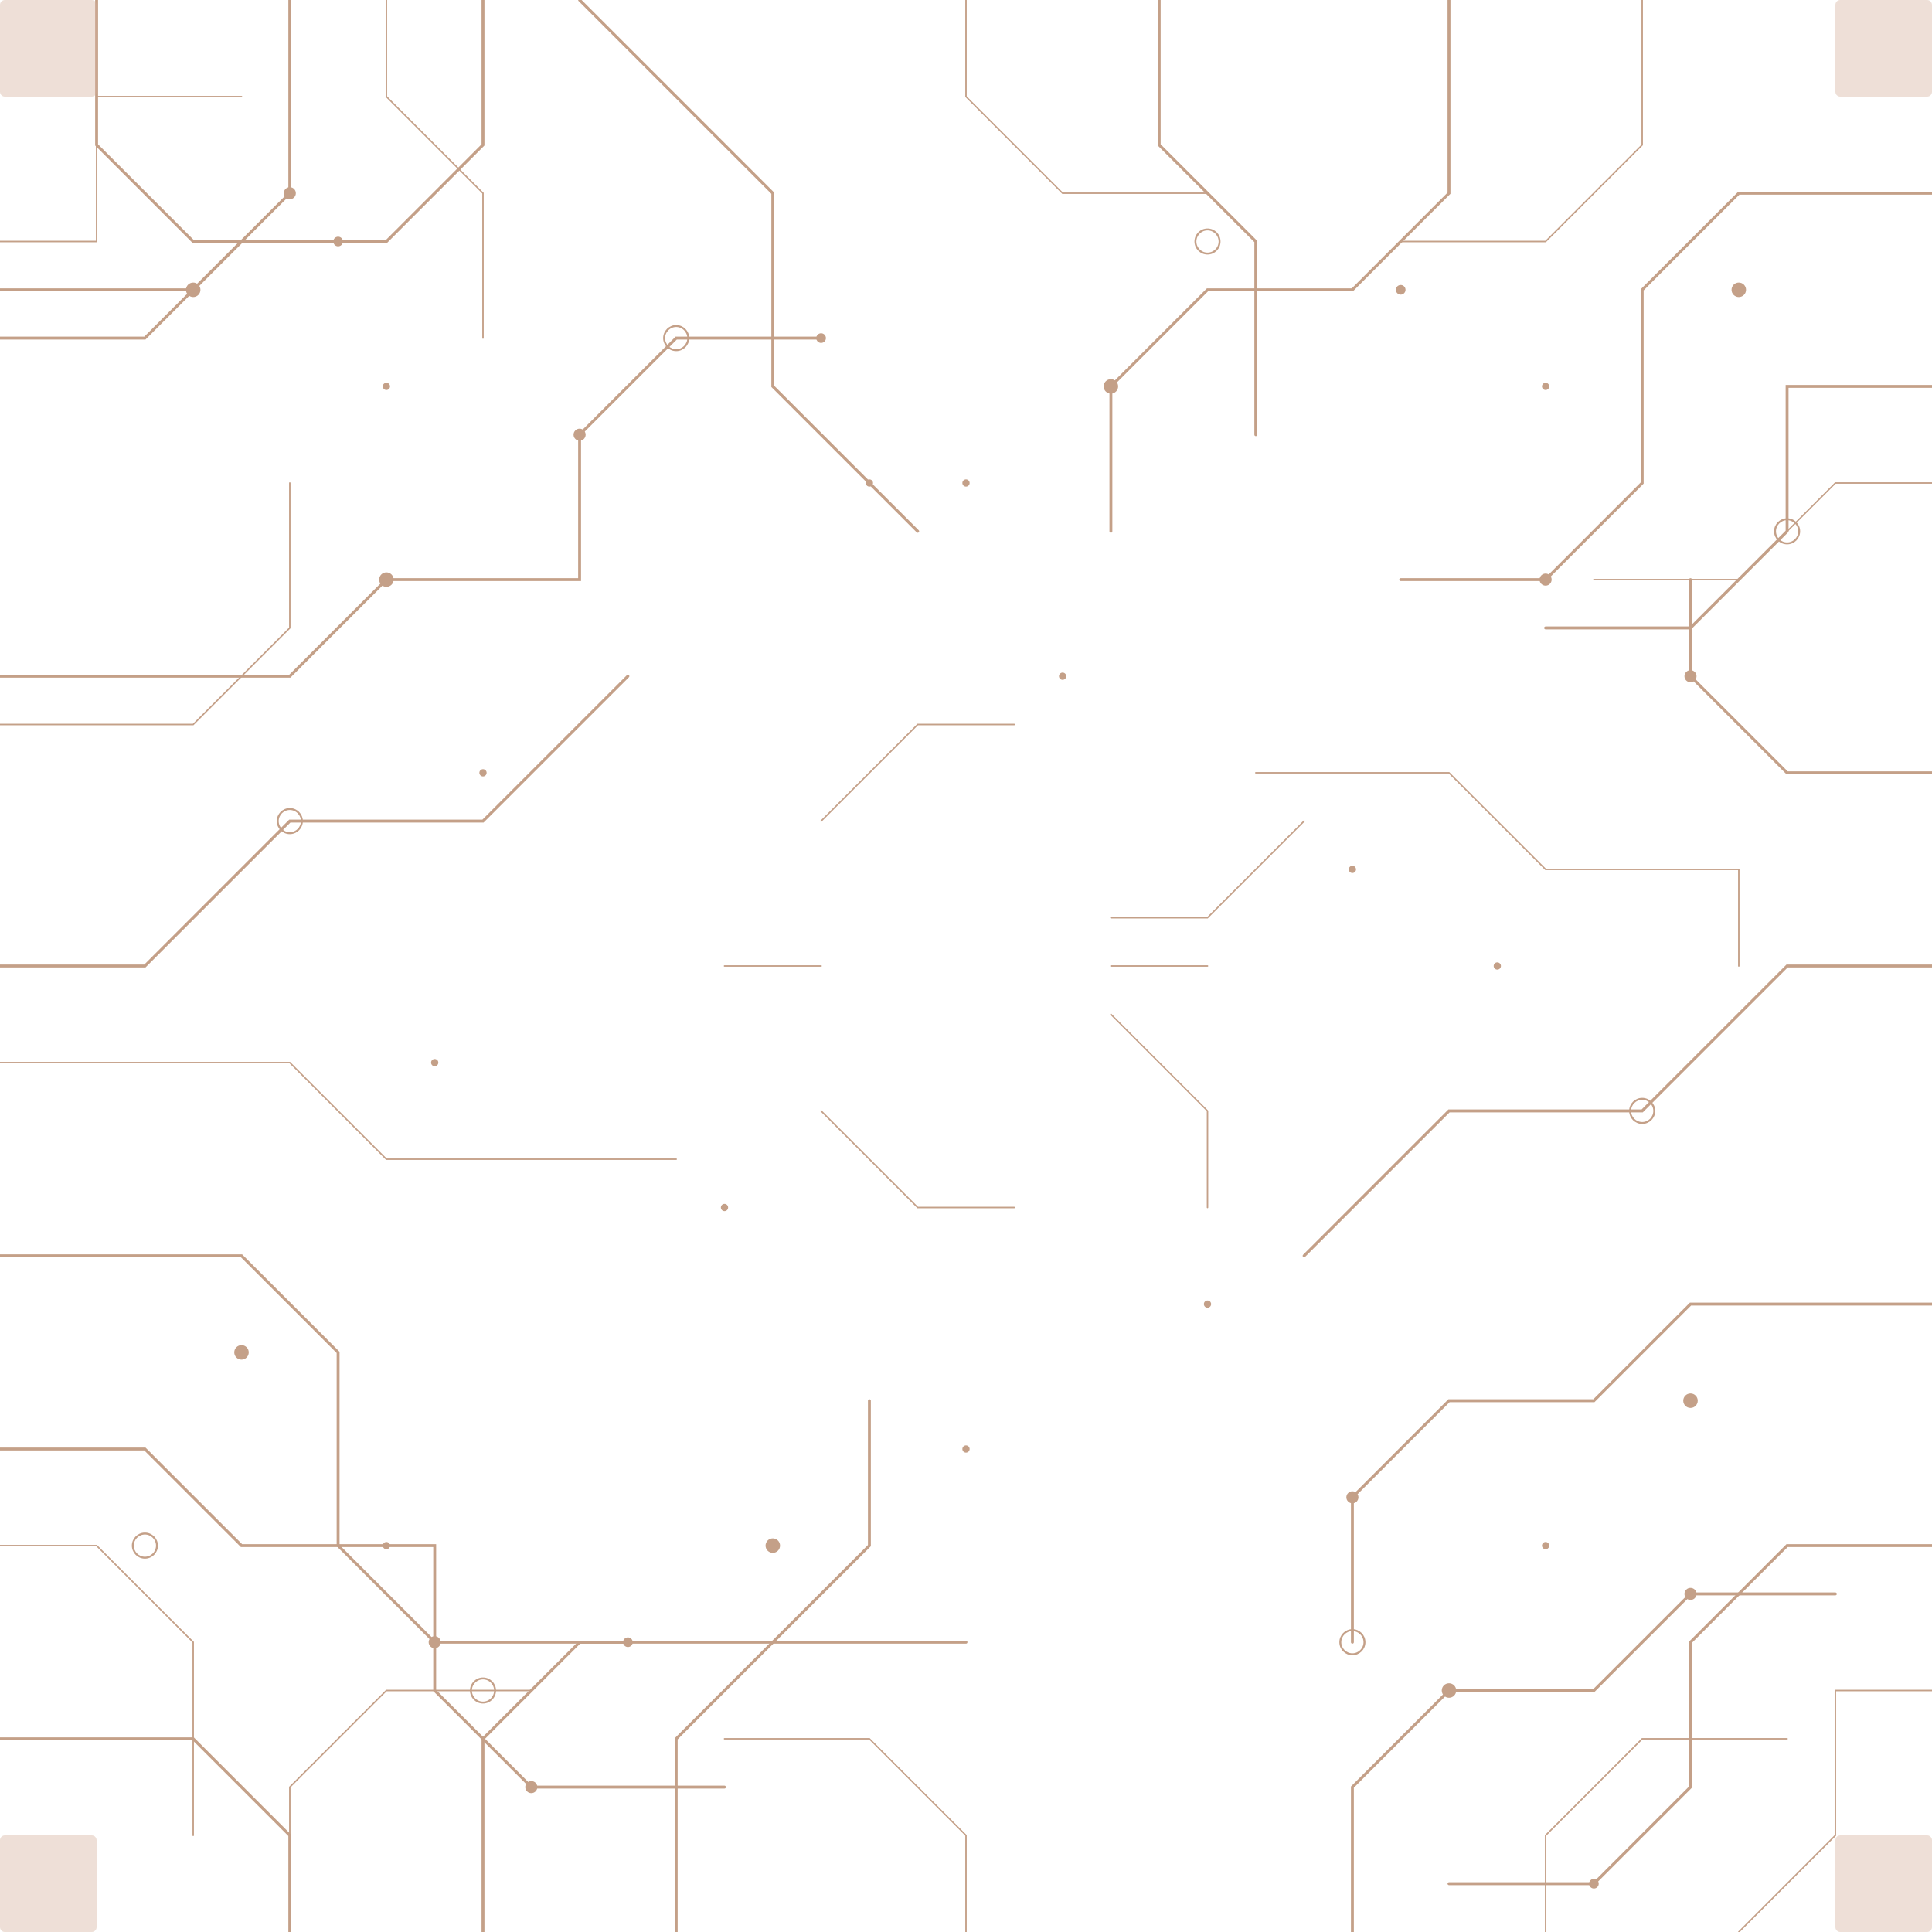
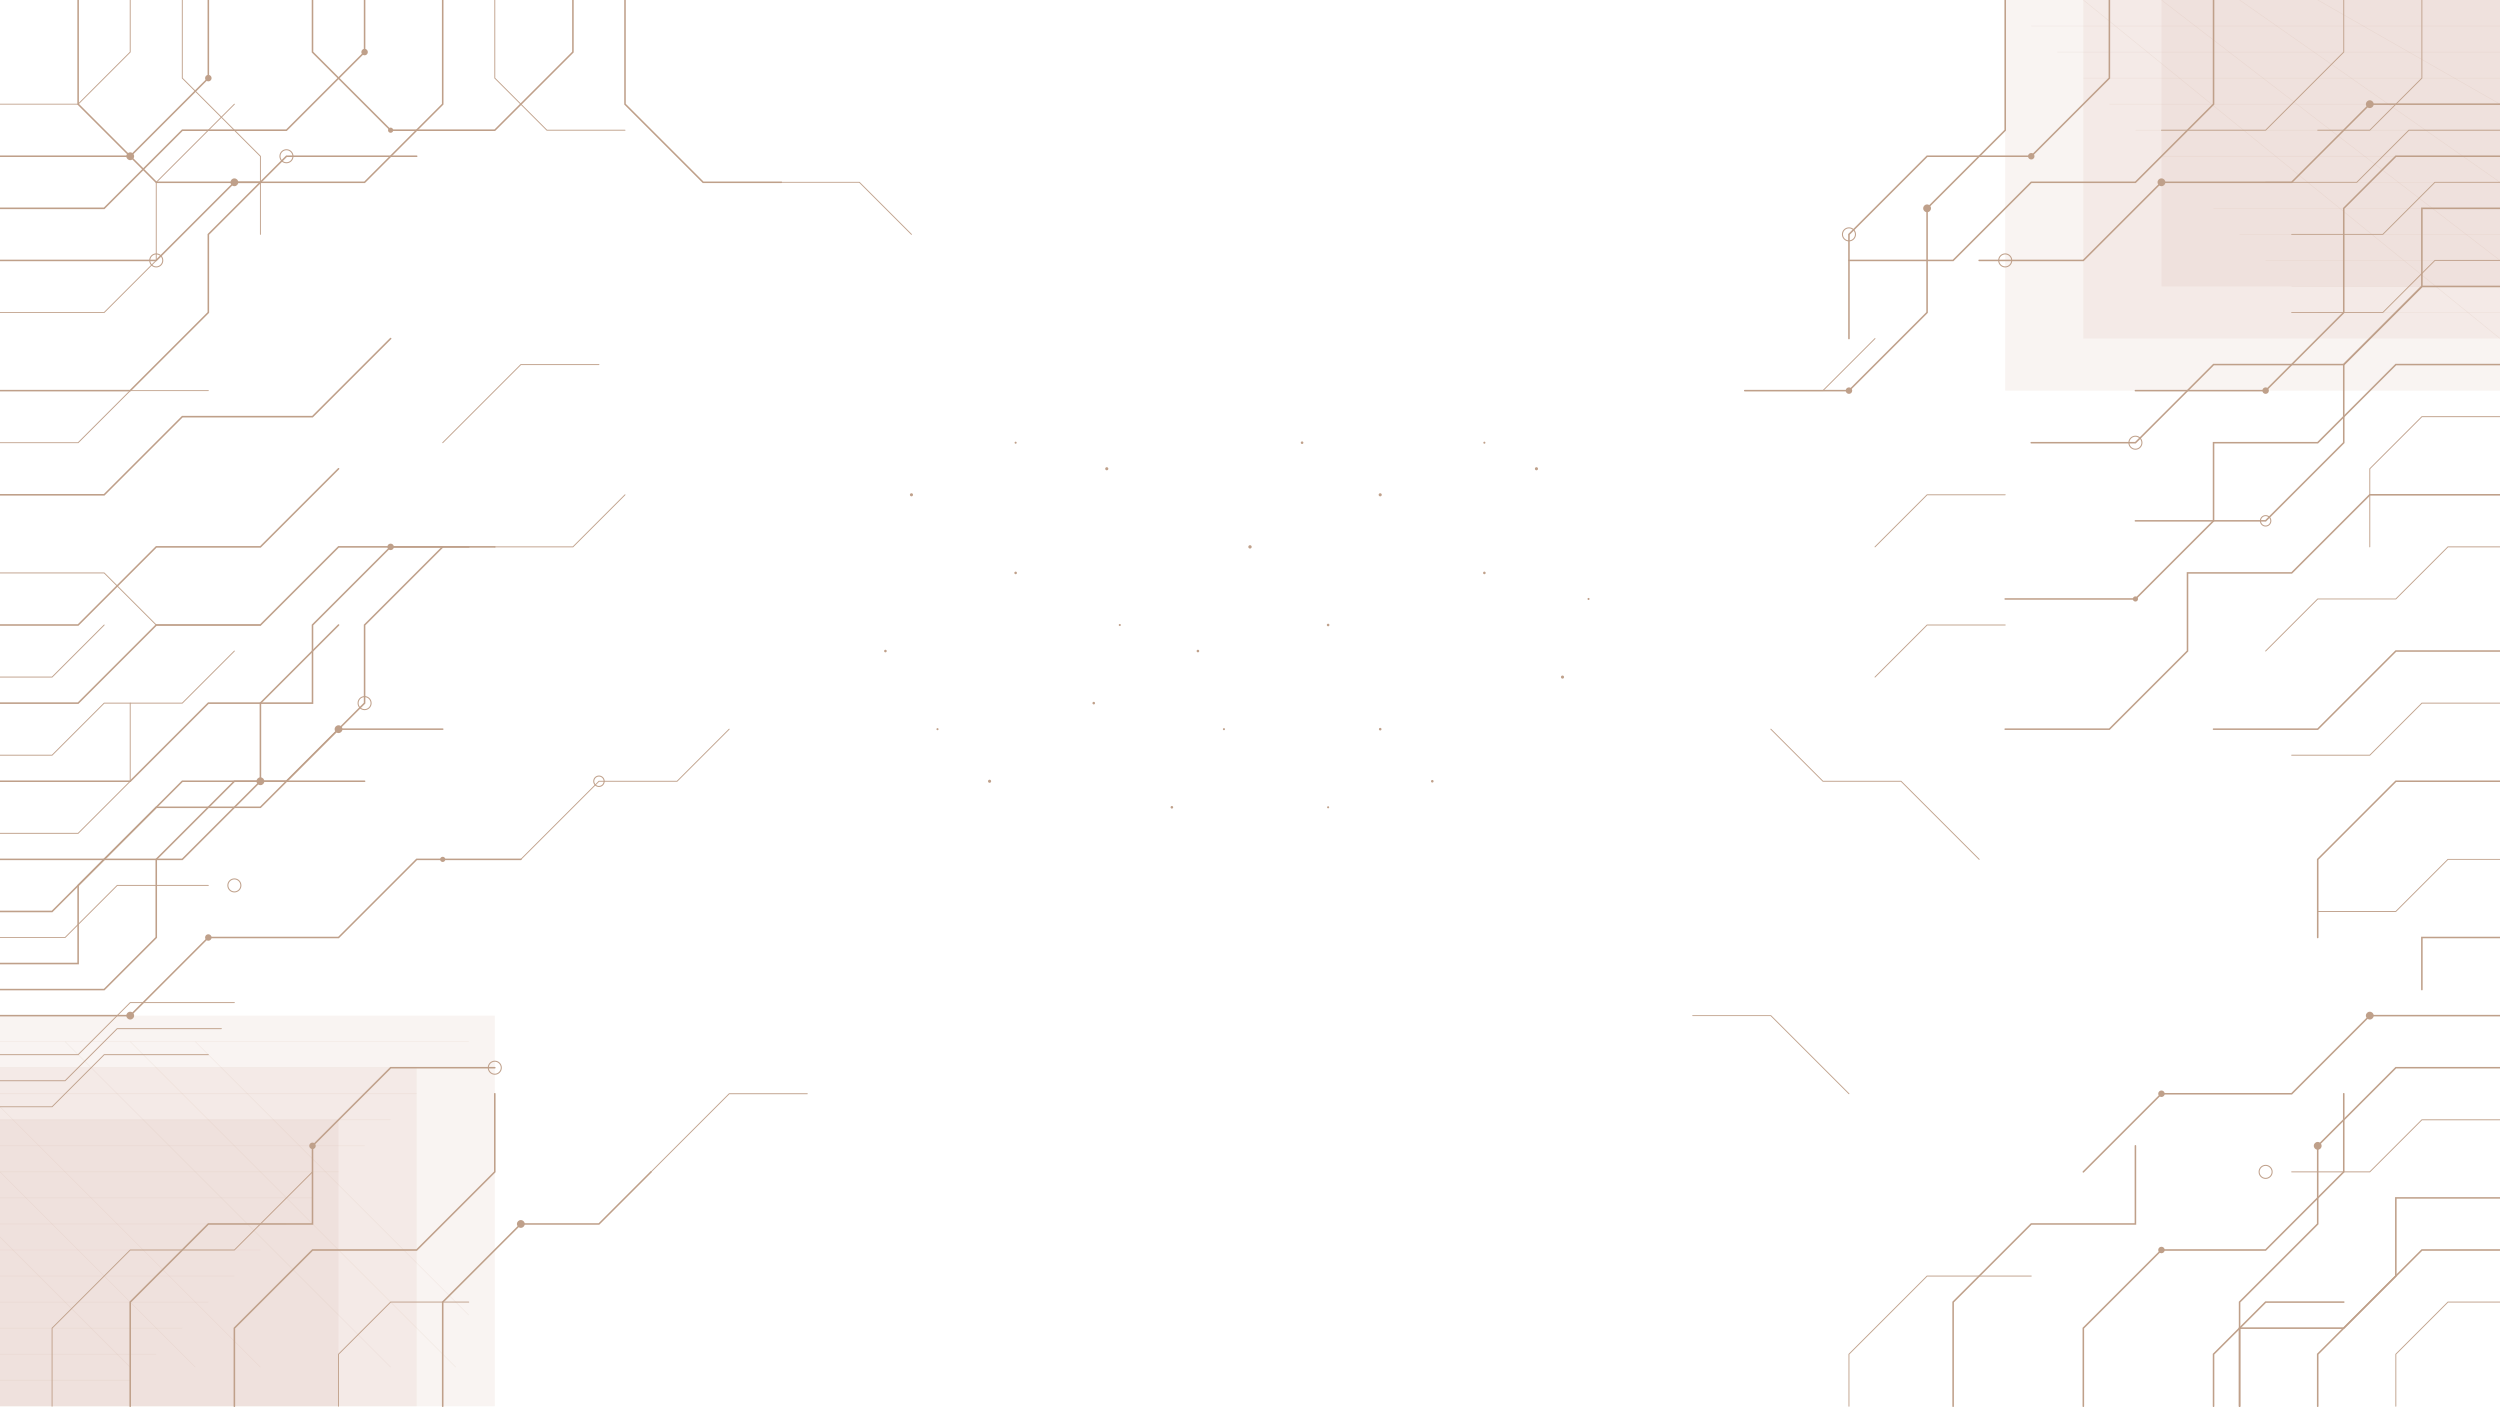
- <svg xmlns="http://www.w3.org/2000/svg" width="800" height="800" viewBox="0 0 800 800" fill="none">
+ <svg xmlns="http://www.w3.org/2000/svg" viewBox="0 0 1920 1080" fill="none">
  <defs>
    <style>
-       .trace { stroke: #C4A088; stroke-width: 1.2; stroke-linecap: round; fill: none; }
-       .trace-thin { stroke: #C4A088; stroke-width: 0.6; stroke-linecap: round; fill: none; }
-       .node { fill: #C4A088; }
-       .node-ring { stroke: #C4A088; stroke-width: 0.8; fill: none; }
-       .pad { fill: #D4B09A; opacity: 0.4; }
+       .t { stroke: #BFA08A; stroke-width: 1.2; stroke-linecap: round; fill: none; }
+       .tt { stroke: #BFA08A; stroke-width: 0.7; stroke-linecap: round; fill: none; }
+       .n { fill: #BFA08A; }
+       .nr { stroke: #BFA08A; stroke-width: 0.8; fill: none; }
+       .cp { fill: #C8A48E; opacity: 0.12; }
+       .hatch { stroke: #C8A48E; stroke-width: 0.4; opacity: 0.18; }
    </style>
  </defs>
-   <path class="trace" d="M0 120 H80 L120 80 V0" />
-   <path class="trace" d="M0 140 H60 L100 100 H160 L200 60 V0" />
-   <path class="trace-thin" d="M0 100 H40 V40 H100" />
-   <path class="trace" d="M0 280 H120 L160 240 H240 V180 L280 140 H340" />
-   <path class="trace-thin" d="M0 300 H80 L120 260 V200" />
-   <path class="trace" d="M40 0 V60 L80 100 H140" />
-   <path class="trace-thin" d="M160 0 V40 L200 80 V140" />
-   <path class="trace" d="M800 80 H720 L680 120 V200 L640 240 H580" />
-   <path class="trace" d="M800 160 H740 V220 L700 260 H640" />
-   <path class="trace-thin" d="M800 200 H760 L720 240 H660" />
-   <path class="trace" d="M600 0 V80 L560 120 H500 L460 160 V220" />
-   <path class="trace-thin" d="M680 0 V60 L640 100 H580" />
-   <path class="trace" d="M800 320 H740 L700 280 V240" />
-   <path class="trace" d="M0 520 H100 L140 560 V640 L180 680 H260" />
-   <path class="trace" d="M0 600 H60 L100 640 H180 V700 L220 740 H300" />
-   <path class="trace-thin" d="M0 640 H40 L80 680 V760" />
-   <path class="trace" d="M0 720 H80 L120 760 V800" />
-   <path class="trace-thin" d="M120 800 V740 L160 700 H220" />
-   <path class="trace" d="M200 800 V720 L240 680 H320 L360 640 V580" />
-   <path class="trace" d="M800 540 H700 L660 580 H600 L560 620 V680" />
-   <path class="trace" d="M800 640 H740 L700 680 V740 L660 780 H600" />
-   <path class="trace-thin" d="M800 700 H760 V760 L720 800" />
-   <path class="trace" d="M560 800 V740 L600 700 H660 L700 660 H760" />
-   <path class="trace-thin" d="M640 800 V760 L680 720 H740" />
-   <path class="trace-thin" d="M340 340 L380 300 H420" />
-   <path class="trace-thin" d="M460 380 H500 L540 340" />
-   <path class="trace-thin" d="M340 460 L380 500 H420" />
-   <path class="trace-thin" d="M460 420 L500 460 V500" />
-   <path class="trace-thin" d="M300 400 H340" />
-   <path class="trace-thin" d="M460 400 H500" />
-   <path class="trace" d="M240 0 L320 80 V160 L380 220" />
-   <path class="trace" d="M0 400 H60 L120 340 H200 L260 280" />
-   <path class="trace" d="M800 400 H740 L680 460 H600 L540 520" />
-   <path class="trace-thin" d="M400 0 V40 L440 80 H500" />
-   <path class="trace-thin" d="M400 800 V760 L360 720 H300" />
-   <path class="trace-thin" d="M0 440 H120 L160 480 H280" />
-   <path class="trace-thin" d="M520 320 H600 L640 360 H720 V400" />
-   <path class="trace" d="M280 800 V720 L320 680 H400" />
-   <path class="trace" d="M480 0 V60 L520 100 V180" />
-   <circle class="node" cx="80" cy="120" r="3" />
-   <circle class="node" cx="120" cy="80" r="2.5" />
-   <circle class="node" cx="160" cy="240" r="3" />
-   <circle class="node" cx="240" cy="180" r="2.5" />
-   <circle class="node" cx="340" cy="140" r="2" />
-   <circle class="node" cx="140" cy="100" r="2" />
-   <circle class="node" cx="720" cy="120" r="3" />
-   <circle class="node" cx="640" cy="240" r="2.5" />
-   <circle class="node" cx="580" cy="120" r="2" />
-   <circle class="node" cx="460" cy="160" r="3" />
-   <circle class="node" cx="700" cy="280" r="2.5" />
-   <circle class="node" cx="100" cy="560" r="3" />
-   <circle class="node" cx="180" cy="680" r="2.5" />
-   <circle class="node" cx="260" cy="680" r="2" />
-   <circle class="node" cx="320" cy="640" r="3" />
-   <circle class="node" cx="220" cy="740" r="2.5" />
-   <circle class="node" cx="700" cy="580" r="3" />
-   <circle class="node" cx="560" cy="620" r="2.5" />
-   <circle class="node" cx="660" cy="780" r="2" />
-   <circle class="node" cx="600" cy="700" r="3" />
-   <circle class="node" cx="700" cy="660" r="2.5" />
-   <circle class="node-ring" cx="280" cy="140" r="5" />
-   <circle class="node-ring" cx="500" cy="100" r="5" />
-   <circle class="node-ring" cx="120" cy="340" r="5" />
-   <circle class="node-ring" cx="680" cy="460" r="5" />
-   <circle class="node-ring" cx="200" cy="700" r="5" />
-   <circle class="node-ring" cx="560" cy="680" r="5" />
-   <circle class="node-ring" cx="740" cy="220" r="5" />
-   <circle class="node-ring" cx="60" cy="640" r="5" />
-   <rect class="pad" x="0" y="0" width="40" height="40" rx="2" />
-   <rect class="pad" x="760" y="0" width="40" height="40" rx="2" />
-   <rect class="pad" x="0" y="760" width="40" height="40" rx="2" />
-   <rect class="pad" x="760" y="760" width="40" height="40" rx="2" />
-   <circle class="node" cx="200" cy="320" r="1.5" />
-   <circle class="node" cx="360" cy="200" r="1.5" />
-   <circle class="node" cx="440" cy="280" r="1.5" />
-   <circle class="node" cx="560" cy="360" r="1.5" />
-   <circle class="node" cx="300" cy="500" r="1.5" />
-   <circle class="node" cx="500" cy="540" r="1.5" />
-   <circle class="node" cx="180" cy="440" r="1.5" />
-   <circle class="node" cx="620" cy="400" r="1.5" />
-   <circle class="node" cx="400" cy="600" r="1.5" />
-   <circle class="node" cx="400" cy="200" r="1.5" />
-   <circle class="node" cx="160" cy="160" r="1.5" />
-   <circle class="node" cx="640" cy="160" r="1.5" />
-   <circle class="node" cx="160" cy="640" r="1.5" />
-   <circle class="node" cx="640" cy="640" r="1.5" />
+   <rect class="cp" x="0" y="780" width="380" height="300" rx="0" />
+   <rect class="cp" x="0" y="820" width="320" height="260" rx="0" />
+   <rect class="cp" x="0" y="860" width="260" height="220" rx="0" />
+   <line class="hatch" x1="0" y1="800" x2="360" y2="800" />
+   <line class="hatch" x1="0" y1="820" x2="340" y2="820" />
+   <line class="hatch" x1="0" y1="840" x2="320" y2="840" />
+   <line class="hatch" x1="0" y1="860" x2="300" y2="860" />
+   <line class="hatch" x1="0" y1="880" x2="280" y2="880" />
+   <line class="hatch" x1="0" y1="900" x2="260" y2="900" />
+   <line class="hatch" x1="0" y1="920" x2="240" y2="920" />
+   <line class="hatch" x1="0" y1="940" x2="220" y2="940" />
+   <line class="hatch" x1="0" y1="960" x2="200" y2="960" />
+   <line class="hatch" x1="0" y1="980" x2="180" y2="980" />
+   <line class="hatch" x1="0" y1="1000" x2="160" y2="1000" />
+   <line class="hatch" x1="0" y1="1020" x2="140" y2="1020" />
+   <line class="hatch" x1="0" y1="1040" x2="120" y2="1040" />
+   <line class="hatch" x1="0" y1="1060" x2="100" y2="1060" />
+   <line class="hatch" x1="0" y1="850" x2="200" y2="1050" />
+   <line class="hatch" x1="0" y1="900" x2="150" y2="1050" />
+   <line class="hatch" x1="0" y1="950" x2="100" y2="1050" />
+   <line class="hatch" x1="50" y1="800" x2="300" y2="1050" />
+   <line class="hatch" x1="100" y1="800" x2="350" y2="1050" />
+   <line class="hatch" x1="150" y1="800" x2="360" y2="1010" />
+   <path class="t" d="M0 780 H100 L160 720 H260 L320 660 H400" />
+   <path class="t" d="M0 760 H80 L120 720 V660 L180 600 H280" />
+   <path class="t" d="M0 740 H60 V680 L120 620 H200 L260 560 H340" />
+   <path class="t" d="M0 700 H40 L80 660 H140 L200 600 V540 L260 480" />
+   <path class="tt" d="M0 720 H50 L90 680 H160" />
+   <path class="t" d="M0 660 H80 L140 600 H220 L280 540 V480 L340 420" />
+   <path class="tt" d="M0 640 H60 L100 600 V540" />
+   <path class="t" d="M0 600 H100 L160 540 H240 V480 L300 420 H380" />
+   <path class="tt" d="M0 580 H40 L80 540 H140 L180 500" />
+   <path class="t" d="M0 540 H60 L120 480 H200 L260 420 H360" />
+   <path class="tt" d="M40 1080 V1020 L100 960 H180 L240 900" />
+   <path class="t" d="M100 1080 V1000 L160 940 H240 V880 L300 820 H380" />
+   <path class="t" d="M180 1080 V1020 L240 960 H320 L380 900 V840" />
+   <path class="tt" d="M260 1080 V1040 L300 1000 H360" />
+   <path class="t" d="M340 1080 V1000 L400 940 H460 L500 900" />
+   <path class="tt" d="M0 810 H60 L100 770 H180" />
+   <path class="tt" d="M0 830 H50 L90 790 H170" />
+   <path class="tt" d="M0 850 H40 L80 810 H160" />
+   <rect class="cp" x="1540" y="0" width="380" height="300" rx="0" />
+   <rect class="cp" x="1600" y="0" width="320" height="260" rx="0" />
+   <rect class="cp" x="1660" y="0" width="260" height="220" rx="0" />
+   <line class="hatch" x1="1560" y1="20" x2="1920" y2="20" />
+   <line class="hatch" x1="1580" y1="40" x2="1920" y2="40" />
+   <line class="hatch" x1="1600" y1="60" x2="1920" y2="60" />
+   <line class="hatch" x1="1620" y1="80" x2="1920" y2="80" />
+   <line class="hatch" x1="1640" y1="100" x2="1920" y2="100" />
+   <line class="hatch" x1="1660" y1="120" x2="1920" y2="120" />
+   <line class="hatch" x1="1680" y1="140" x2="1920" y2="140" />
+   <line class="hatch" x1="1700" y1="160" x2="1920" y2="160" />
+   <line class="hatch" x1="1720" y1="180" x2="1920" y2="180" />
+   <line class="hatch" x1="1740" y1="200" x2="1920" y2="200" />
+   <line class="hatch" x1="1760" y1="220" x2="1920" y2="220" />
+   <line class="hatch" x1="1780" y1="240" x2="1920" y2="240" />
+   <line class="hatch" x1="1600" y1="0" x2="1920" y2="260" />
+   <line class="hatch" x1="1660" y1="0" x2="1920" y2="200" />
+   <line class="hatch" x1="1720" y1="0" x2="1920" y2="140" />
+   <line class="hatch" x1="1780" y1="0" x2="1920" y2="80" />
+   <path class="t" d="M1920 80 H1820 L1760 140 H1660 L1600 200 H1520" />
+   <path class="t" d="M1920 120 H1840 L1800 160 V240 L1740 300 H1640" />
+   <path class="t" d="M1920 160 H1860 V220 L1800 280 H1700 L1640 340 H1560" />
+   <path class="t" d="M1920 220 H1860 L1800 280 V340 L1740 400 H1640" />
+   <path class="tt" d="M1920 200 H1870 L1830 240 H1760" />
+   <path class="t" d="M1920 280 H1840 L1780 340 H1700 V400 L1640 460 H1540" />
+   <path class="tt" d="M1920 320 H1860 L1820 360 V420" />
+   <path class="t" d="M1920 380 H1820 L1760 440 H1680 V500 L1620 560 H1540" />
+   <path class="tt" d="M1920 420 H1880 L1840 460 H1780 L1740 500" />
+   <path class="t" d="M1700 0 V80 L1640 140 H1560 L1500 200 H1420" />
+   <path class="t" d="M1620 0 V60 L1560 120 H1480 L1420 180 V260" />
+   <path class="t" d="M1540 0 V100 L1480 160 V240 L1420 300 H1340" />
+   <path class="tt" d="M1800 0 V40 L1740 100 H1660" />
+   <path class="tt" d="M1860 0 V60 L1820 100 H1780" />
+   <path class="tt" d="M1920 100 H1850 L1810 140 H1740" />
+   <path class="tt" d="M1920 140 H1870 L1830 180 H1760" />
+   <path class="t" d="M0 120 H100 L160 60 V0" />
+   <path class="t" d="M0 160 H80 L140 100 H220 L280 40 V0" />
+   <path class="tt" d="M0 80 H60 L100 40 V0" />
+   <path class="t" d="M0 200 H120 L180 140 H280 L340 80 V0" />
+   <path class="tt" d="M0 240 H80 L120 200 V140 L180 80" />
+   <path class="t" d="M0 300 H100 L160 240 V180 L220 120 H320" />
+   <path class="tt" d="M0 340 H60 L100 300 H160" />
+   <path class="t" d="M0 380 H80 L140 320 H240 L300 260" />
+   <path class="t" d="M60 0 V80 L120 140 H200" />
+   <path class="tt" d="M140 0 V60 L200 120 V180" />
+   <path class="t" d="M240 0 V40 L300 100 H380 L440 40 V0" />
+   <path class="tt" d="M380 0 V60 L420 100 H480" />
+   <path class="t" d="M480 0 V80 L540 140 H600" />
+   <circle class="n" cx="100" cy="120" r="3" />
+   <circle class="n" cx="160" cy="60" r="2.5" />
+   <circle class="n" cx="280" cy="40" r="2.5" />
+   <circle class="n" cx="180" cy="140" r="3" />
+   <circle class="n" cx="300" cy="100" r="2" />
+   <circle class="nr" cx="220" cy="120" r="5" />
+   <circle class="nr" cx="120" cy="200" r="5" />
+   <path class="t" d="M1920 780 H1820 L1760 840 H1660 L1600 900" />
+   <path class="t" d="M1920 820 H1840 L1780 880 V940 L1720 1000 V1080" />
+   <path class="tt" d="M1920 860 H1860 L1820 900 H1760" />
+   <path class="t" d="M1920 920 H1840 V980 L1780 1040 V1080" />
+   <path class="t" d="M1920 960 H1860 L1800 1020 H1720 V1080" />
+   <path class="tt" d="M1920 1000 H1880 L1840 1040 V1080" />
+   <path class="t" d="M1600 1080 V1020 L1660 960 H1740 L1800 900 V840" />
+   <path class="t" d="M1500 1080 V1000 L1560 940 H1640 V880" />
+   <path class="tt" d="M1420 1080 V1040 L1480 980 H1560" />
+   <path class="t" d="M1700 1080 V1040 L1740 1000 H1800" />
+   <circle class="n" cx="1820" cy="780" r="3" />
+   <circle class="n" cx="1660" cy="840" r="2.5" />
+   <circle class="n" cx="1780" cy="880" r="3" />
+   <circle class="n" cx="1660" cy="960" r="2.5" />
+   <circle class="nr" cx="1740" cy="900" r="5" />
+   <path class="tt" d="M0 440 H80 L120 480 H200" />
+   <path class="t" d="M0 480 H60 L120 420 H200 L260 360" />
+   <path class="tt" d="M0 520 H40 L80 480" />
+   <path class="t" d="M1920 500 H1840 L1780 560 H1700" />
+   <path class="tt" d="M1920 540 H1860 L1820 580 H1760" />
+   <path class="t" d="M1920 600 H1840 L1780 660 V720" />
+   <path class="tt" d="M1920 660 H1880 L1840 700 H1780" />
+   <path class="t" d="M1920 720 H1860 V760" />
+   <path class="tt" d="M400 660 L460 600 H520 L560 560" />
+   <path class="tt" d="M380 420 H440 L480 380" />
+   <path class="tt" d="M340 340 L400 280 H460" />
+   <path class="tt" d="M1540 380 H1480 L1440 420" />
+   <path class="tt" d="M1520 660 L1460 600 H1400 L1360 560" />
+   <path class="tt" d="M1540 480 H1480 L1440 520" />
+   <path class="tt" d="M600 140 H660 L700 180" />
+   <path class="tt" d="M500 900 L560 840 H620" />
+   <path class="tt" d="M1340 300 H1400 L1440 260" />
+   <path class="tt" d="M1420 840 L1360 780 H1300" />
+   <circle class="n" cx="100" cy="780" r="3" />
+   <circle class="n" cx="260" cy="560" r="3" />
+   <circle class="n" cx="160" cy="720" r="2.5" />
+   <circle class="n" cx="340" cy="660" r="2" />
+   <circle class="n" cx="400" cy="940" r="3" />
+   <circle class="n" cx="240" cy="880" r="2.5" />
+   <circle class="n" cx="300" cy="420" r="2.5" />
+   <circle class="n" cx="200" cy="600" r="3" />
+   <circle class="nr" cx="280" cy="540" r="5" />
+   <circle class="nr" cx="180" cy="680" r="5" />
+   <circle class="nr" cx="380" cy="820" r="5" />
+   <circle class="nr" cx="460" cy="600" r="4" />
+   <circle class="n" cx="1820" cy="80" r="3" />
+   <circle class="n" cx="1660" cy="140" r="3" />
+   <circle class="n" cx="1740" cy="300" r="2.5" />
+   <circle class="n" cx="1560" cy="120" r="2.5" />
+   <circle class="n" cx="1640" cy="460" r="2" />
+   <circle class="n" cx="1480" cy="160" r="3" />
+   <circle class="n" cx="1420" cy="300" r="2.5" />
+   <circle class="nr" cx="1640" cy="340" r="5" />
+   <circle class="nr" cx="1540" cy="200" r="5" />
+   <circle class="nr" cx="1740" cy="400" r="4" />
+   <circle class="nr" cx="1420" cy="180" r="5" />
+   <circle class="n" cx="700" cy="380" r="1.2" />
+   <circle class="n" cx="780" cy="440" r="1" />
+   <circle class="n" cx="850" cy="360" r="1.2" />
+   <circle class="n" cx="920" cy="500" r="1" />
+   <circle class="n" cx="960" cy="420" r="1.3" />
+   <circle class="n" cx="1020" cy="480" r="1" />
+   <circle class="n" cx="1060" cy="380" r="1.2" />
+   <circle class="n" cx="1140" cy="440" r="1" />
+   <circle class="n" cx="1200" cy="520" r="1.2" />
+   <circle class="n" cx="840" cy="540" r="1" />
+   <circle class="n" cx="760" cy="600" r="1.2" />
+   <circle class="n" cx="1100" cy="600" r="1" />
+   <circle class="n" cx="1180" cy="360" r="1.2" />
+   <circle class="n" cx="680" cy="500" r="1" />
+   <circle class="n" cx="900" cy="620" r="1" />
+   <circle class="n" cx="1000" cy="340" r="1" />
+   <circle class="n" cx="1060" cy="560" r="1" />
+   <circle class="n" cx="860" cy="480" r="0.8" />
+   <circle class="n" cx="940" cy="560" r="0.8" />
+   <circle class="n" cx="1020" cy="620" r="0.8" />
+   <circle class="n" cx="780" cy="340" r="0.8" />
+   <circle class="n" cx="1140" cy="340" r="0.8" />
+   <circle class="n" cx="720" cy="560" r="0.8" />
+   <circle class="n" cx="1220" cy="460" r="0.8" />
</svg>
